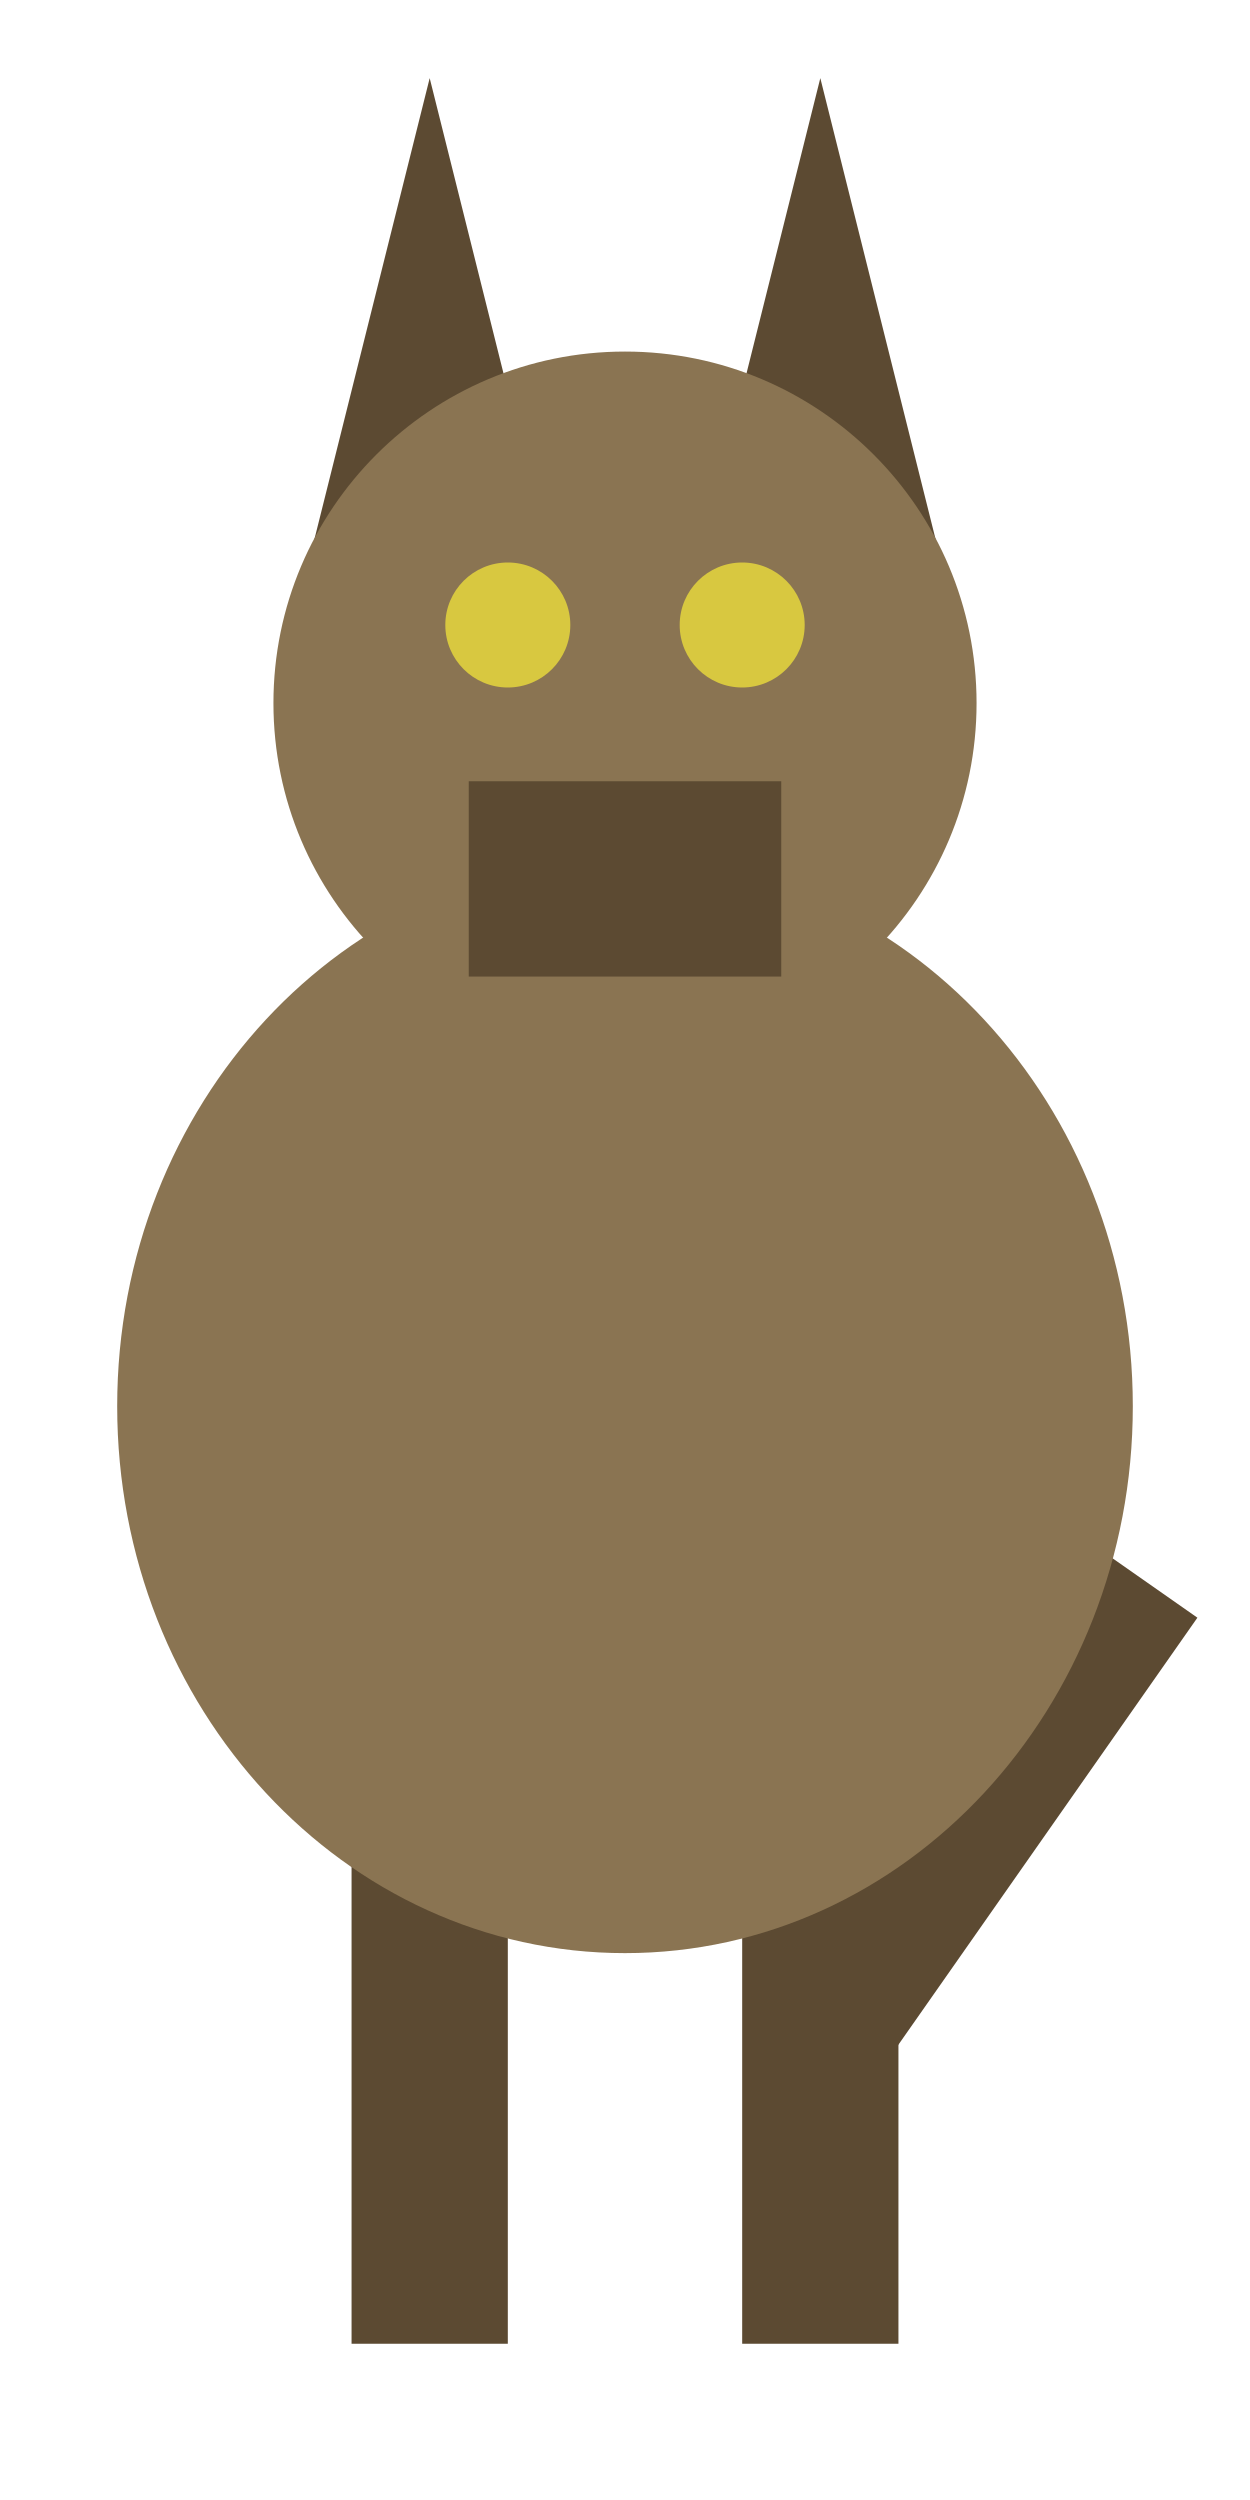
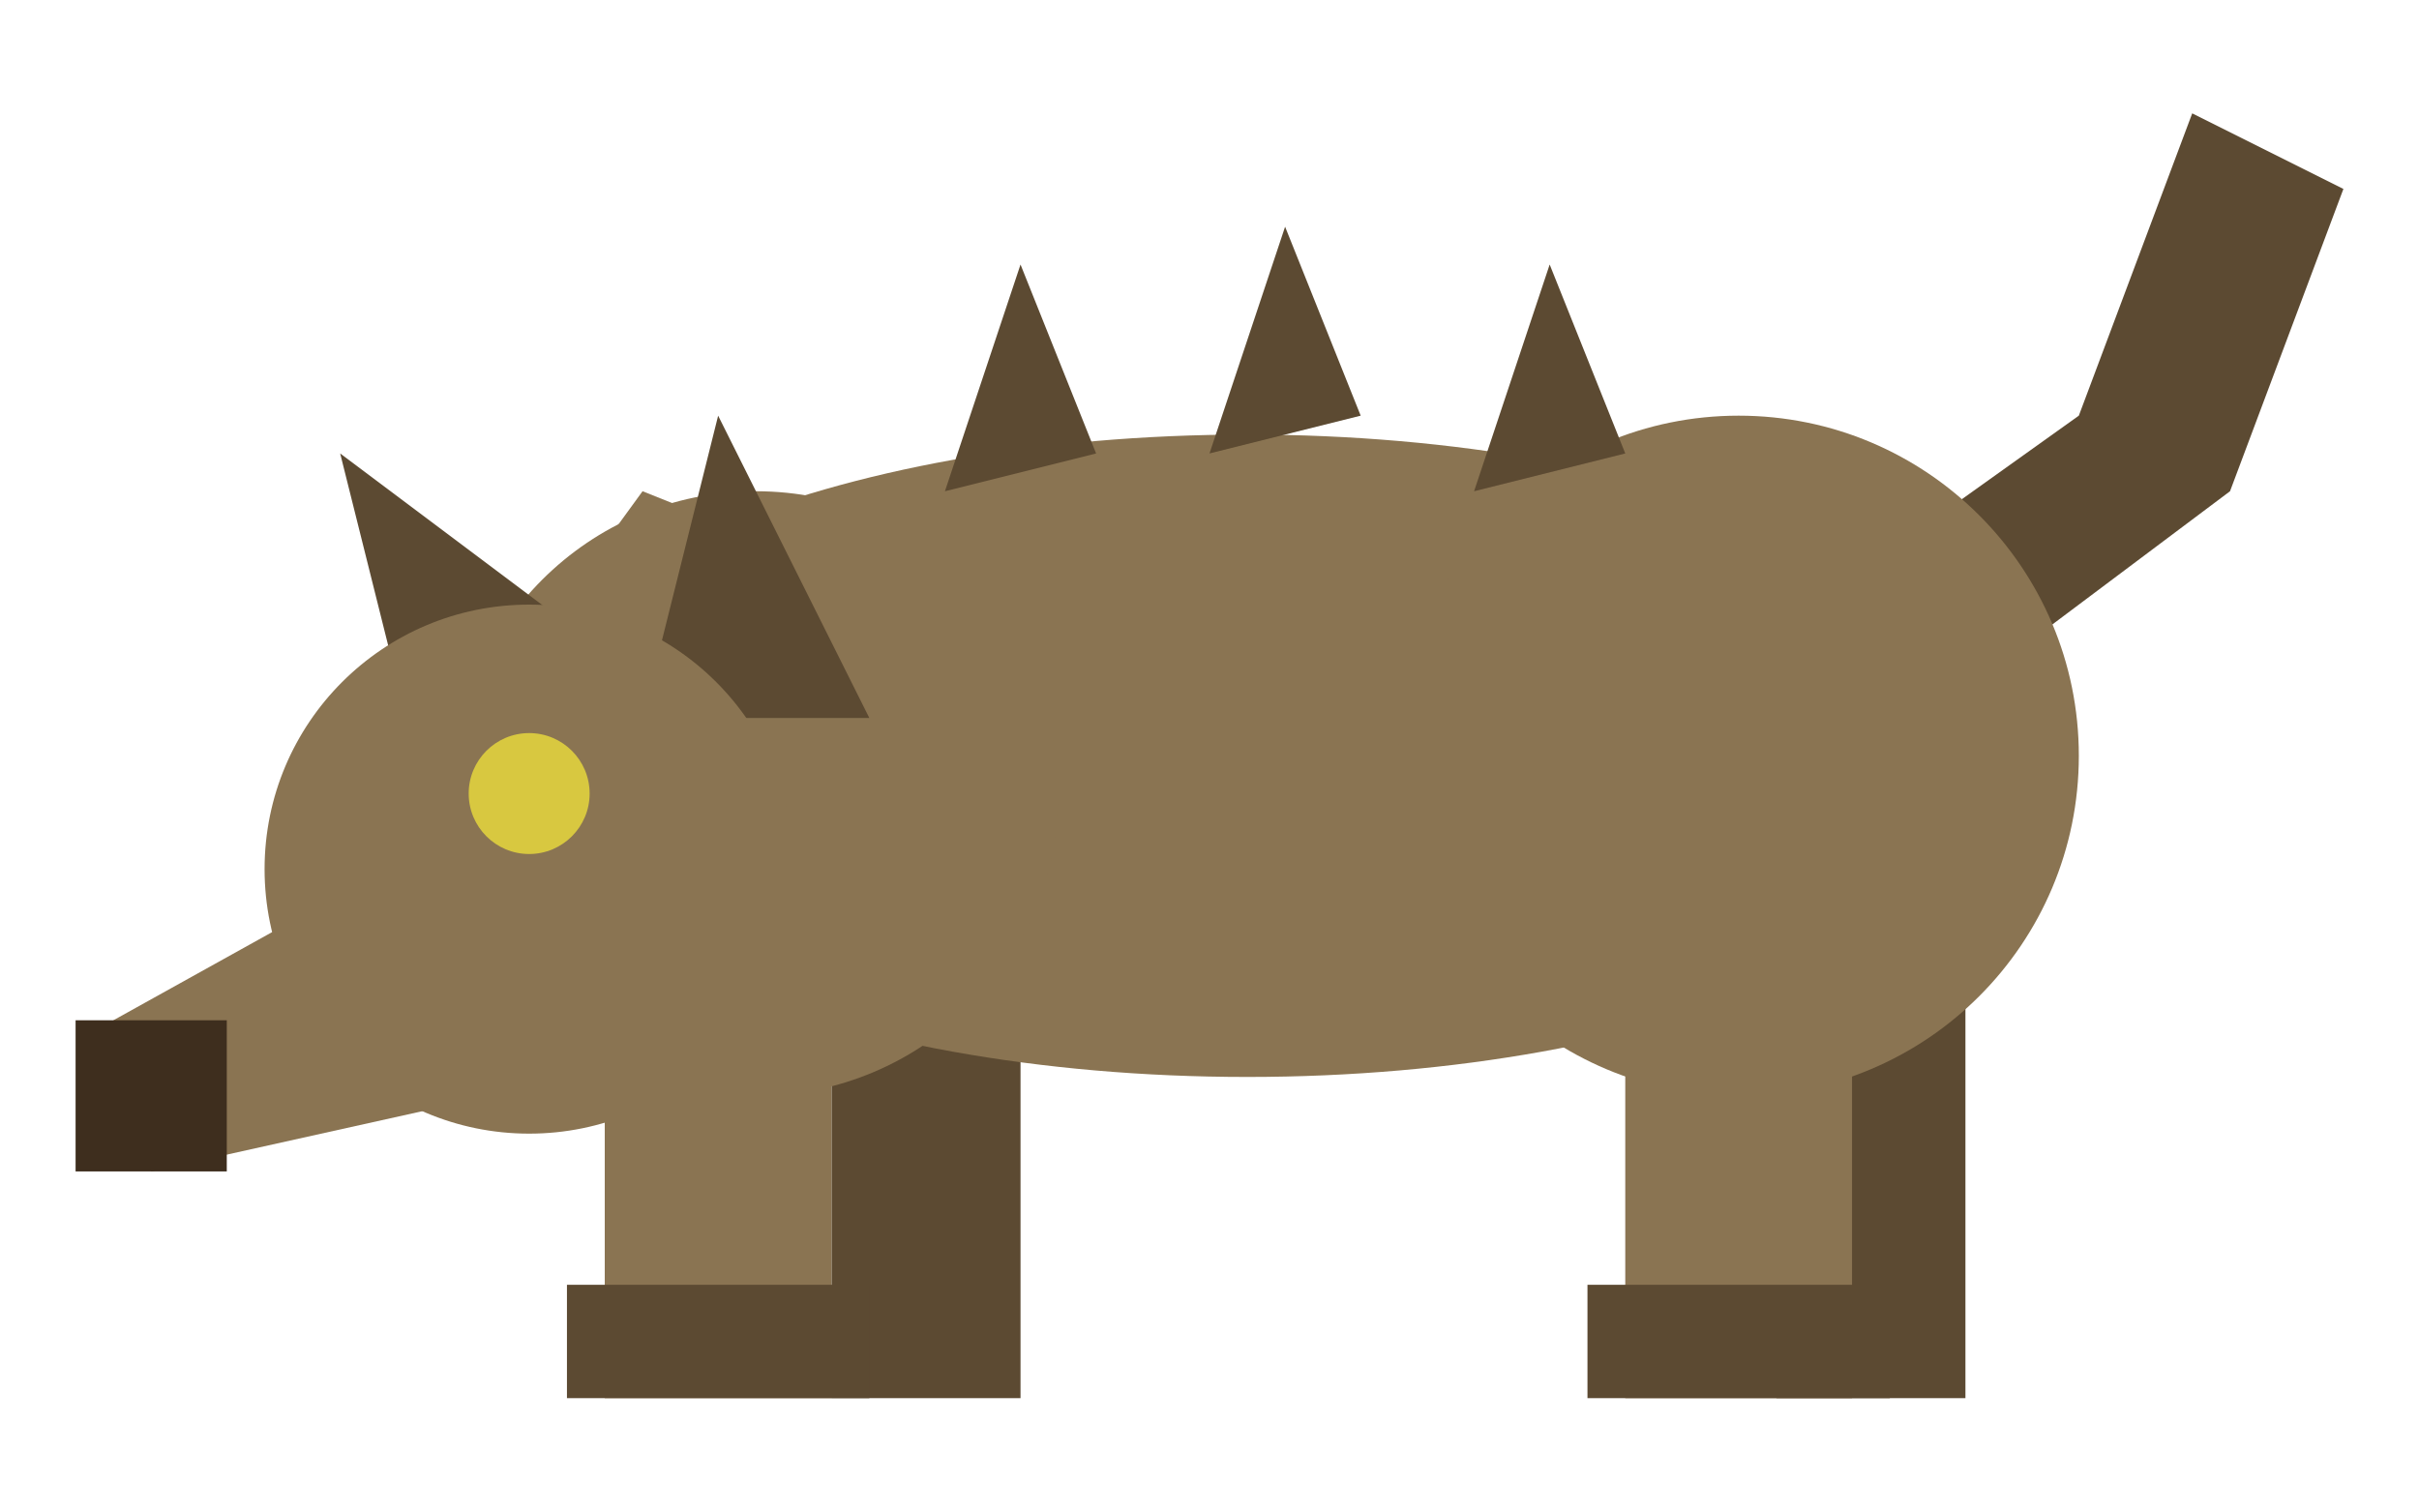
- <svg xmlns="http://www.w3.org/2000/svg" width="32" height="64" viewBox="0 0 32 64">
-   <rect x="9" y="46" width="4" height="14" fill="#5C4A32" />
-   <rect x="19" y="46" width="4" height="14" fill="#5C4A32" />
-   <rect x="23" y="39" width="4" height="14" fill="#5C4A32" transform="rotate(35 25 46)" />
-   <ellipse cx="16" cy="36" rx="13" ry="14" fill="#8A7452" />
-   <polygon points="8,14 11,2 14,14" fill="#5C4A32" />
-   <polygon points="18,14 21,2 24,14" fill="#5C4A32" />
-   <circle cx="16" cy="18" r="9" fill="#8A7452" />
-   <rect x="12" y="20" width="8" height="5" fill="#5C4A32" />
-   <circle cx="13" cy="16" r="1.6" fill="#D8C840" />
-   <circle cx="19" cy="16" r="1.6" fill="#D8C840" />
+ <svg xmlns="http://www.w3.org/2000/svg" width="64" height="40" viewBox="0 0 64 40">
+   <rect x="47" y="25" width="5" height="12" fill="#5C4A32" />
+   <rect x="22" y="25" width="5" height="12" fill="#5C4A32" />
+   <polygon points="48,16 55,11 58,3 62,5 59,13 51,19" fill="#5C4A32" />
+   <ellipse cx="33" cy="20" rx="20" ry="8.5" fill="#8A7452" />
+   <circle cx="46" cy="20" r="9" fill="#8A7452" />
+   <polygon points="25,13 27,7 29,12" fill="#5C4A32" />
+   <polygon points="32,12 34,6 36,11" fill="#5C4A32" />
+   <polygon points="39,13 41,7 43,12" fill="#5C4A32" />
+   <polygon points="9,24 17,13 27,17 21,29" fill="#8A7452" />
+   <circle cx="20" cy="21" r="8" fill="#8A7452" />
+   <rect x="43" y="26" width="6" height="11" fill="#8A7452" />
+   <rect x="16" y="26" width="6" height="11" fill="#8A7452" />
+   <rect x="42" y="34" width="8" height="3" fill="#5C4A32" />
+   <rect x="15" y="34" width="8" height="3" fill="#5C4A32" />
+   <polygon points="11,20 9,12 17,18" fill="#5C4A32" />
+   <polygon points="17,19 19,11 23,19" fill="#5C4A32" />
+   <circle cx="14" cy="23" r="7" fill="#8A7452" />
+   <polygon points="3,27 12,22 13,29 4,31" fill="#8A7452" />
+   <rect x="2" y="27" width="4" height="4" fill="#3E2E1E" />
+   <circle cx="14" cy="21" r="1.6" fill="#D8C840" />
</svg>
